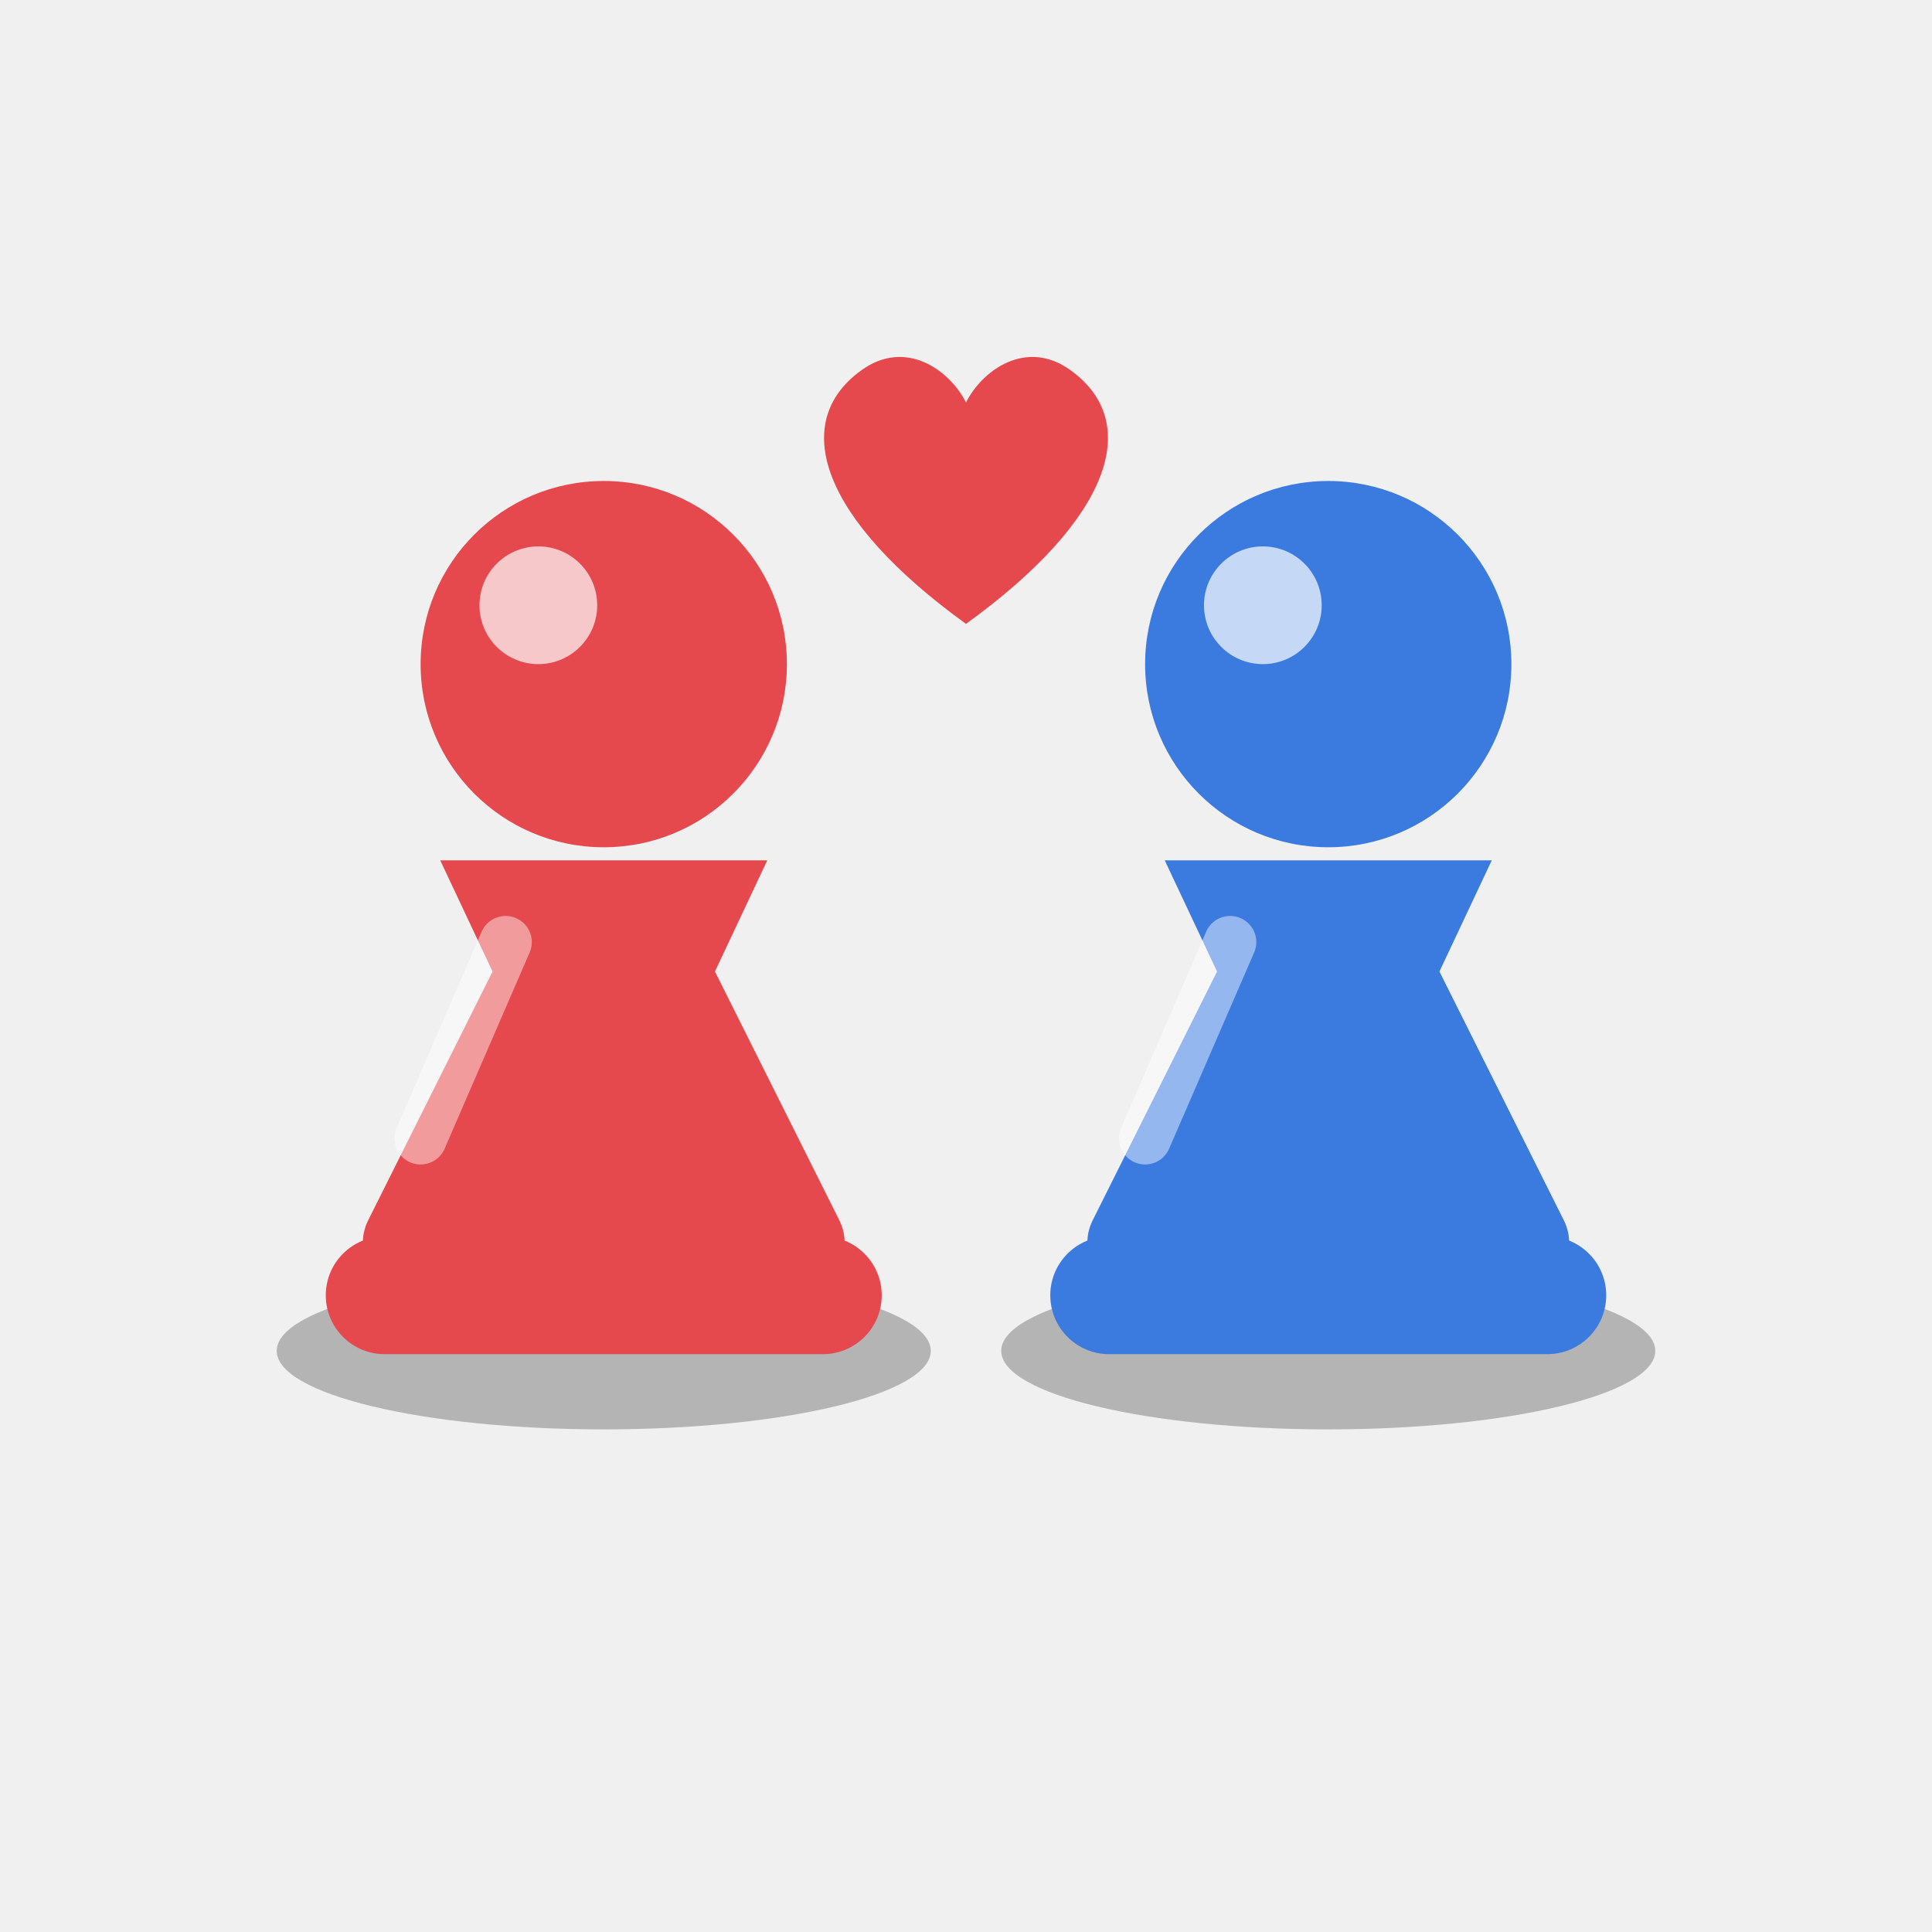
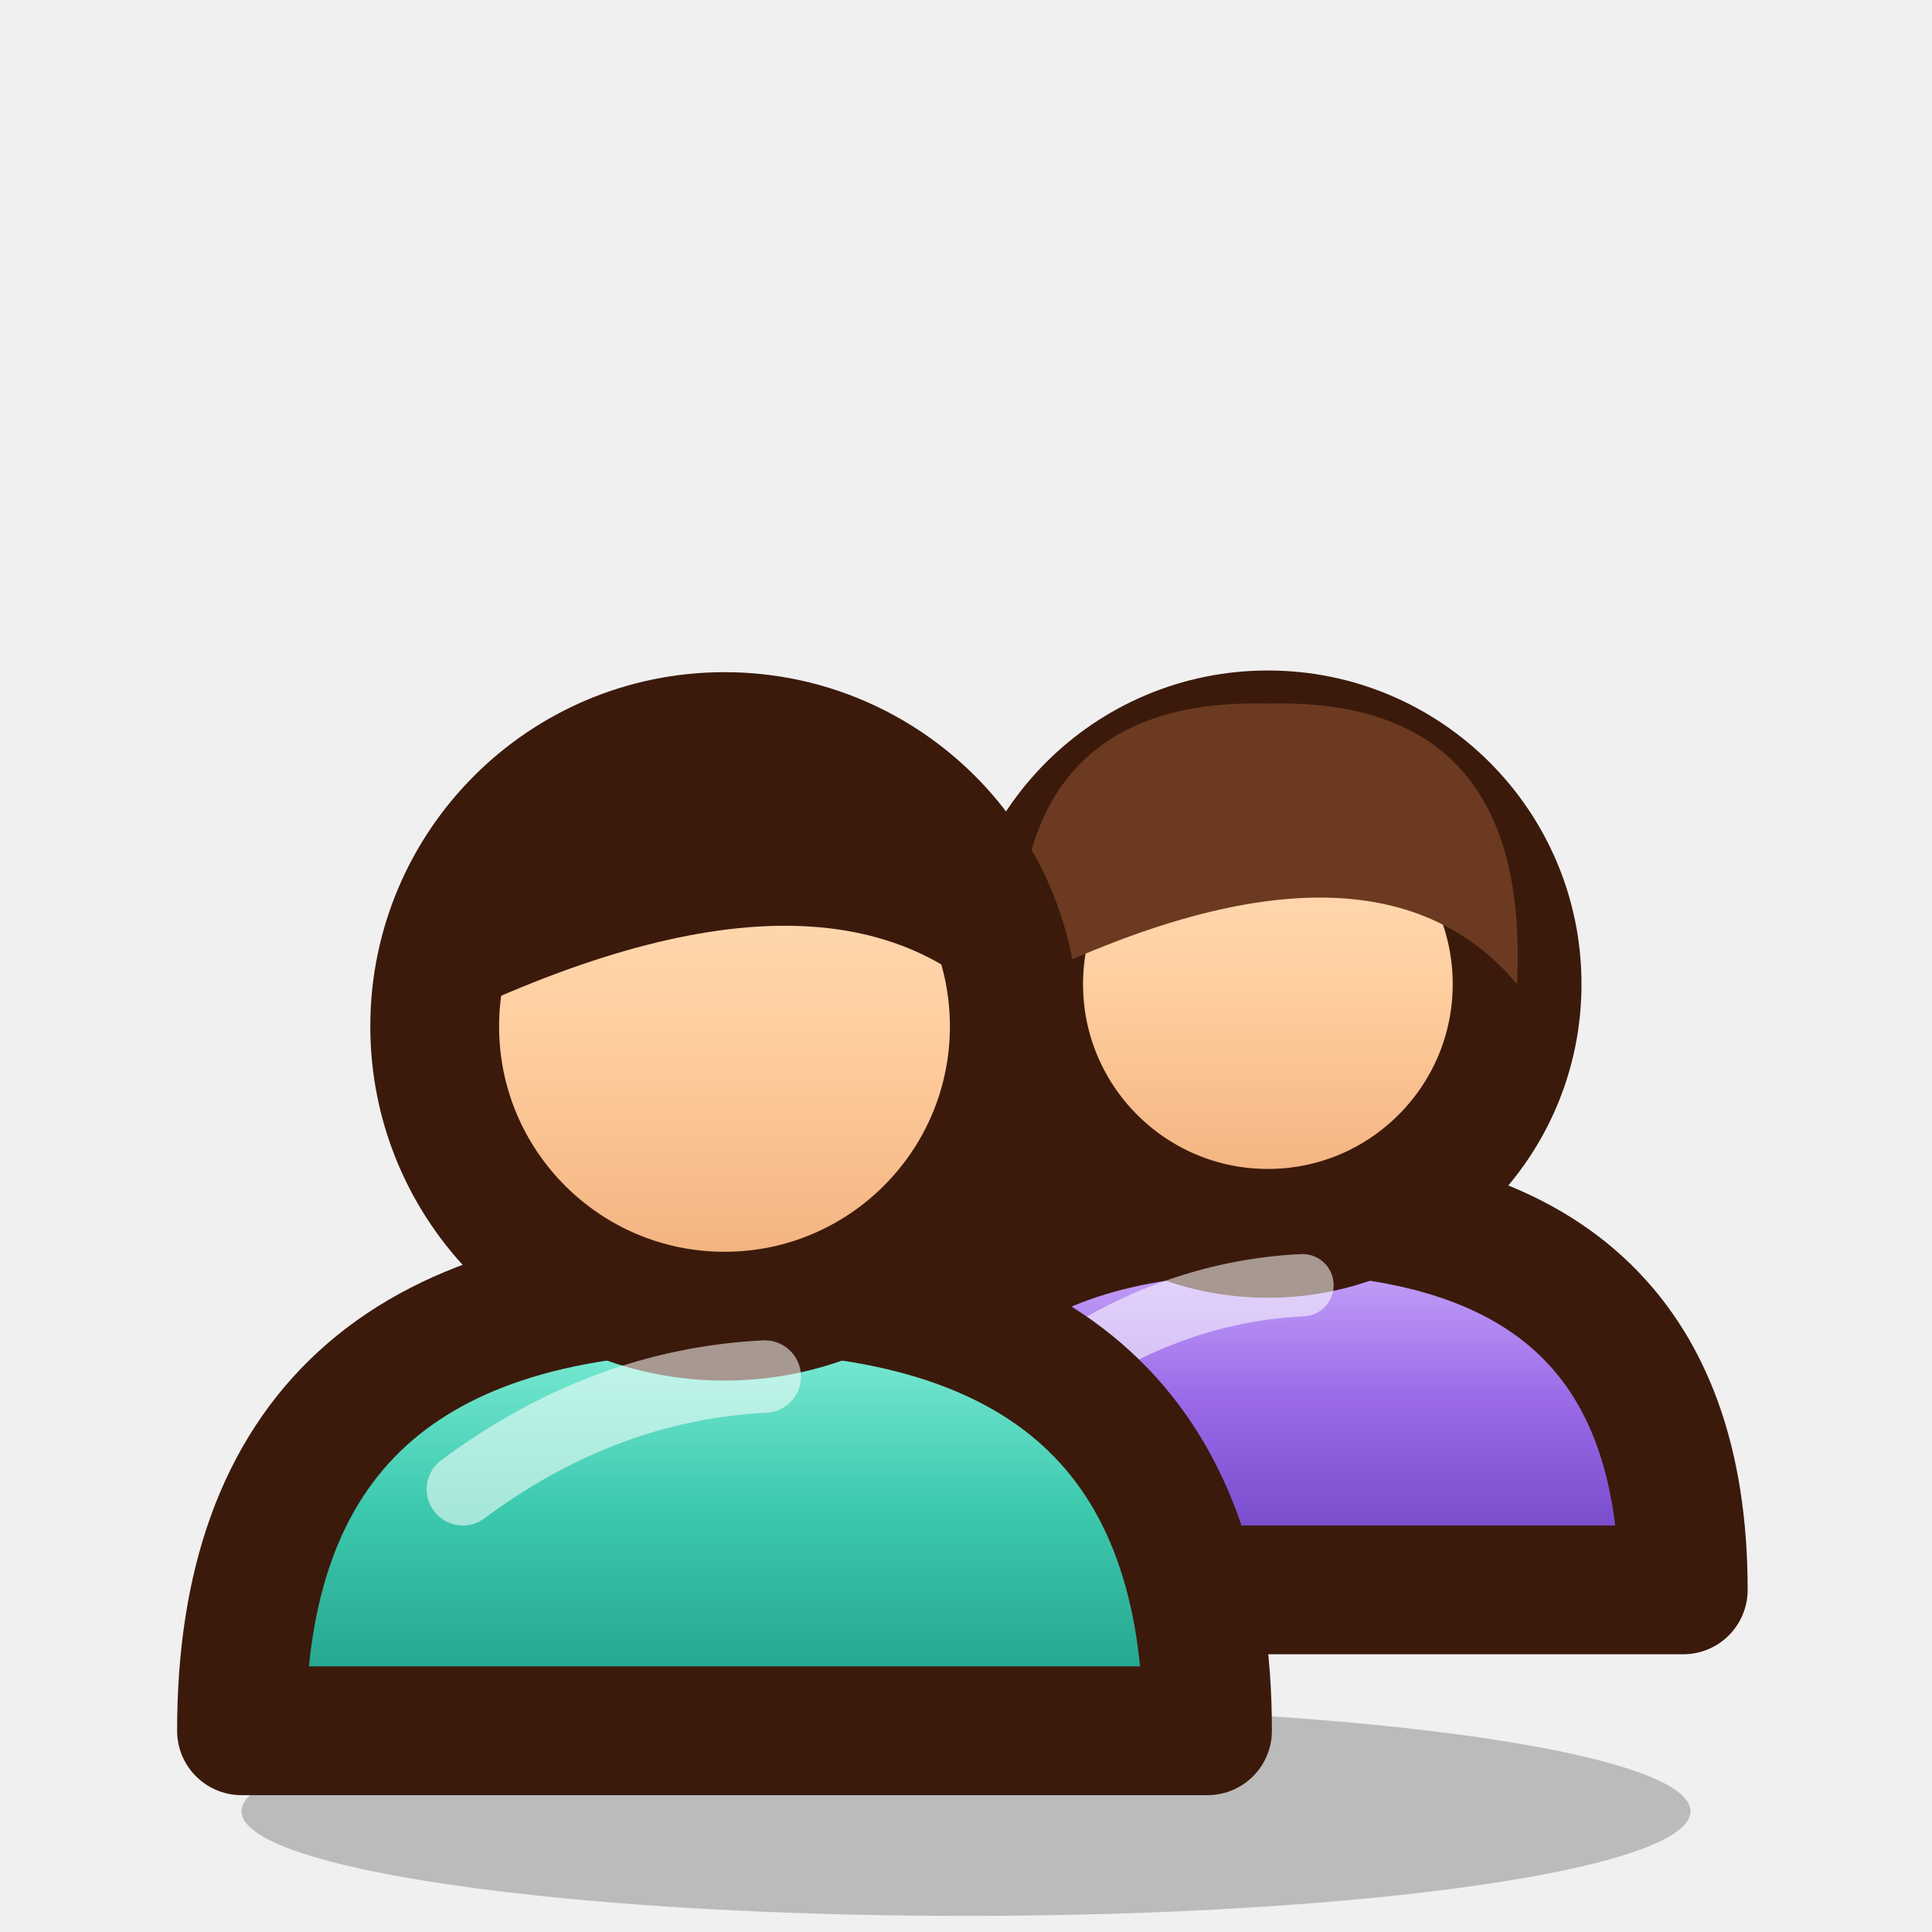
<svg xmlns="http://www.w3.org/2000/svg" width="192" height="192" viewBox="0 0 48 48">
-   <g transform="translate(2 10) scale(0.8125)">
-     <ellipse cx="16" cy="29" rx="10" ry="2.4" fill="#000" fill-opacity="0.25" />
-     <circle cx="16" cy="8" r="5.6" fill="#e5484d" />
-     <path d="M11 14h10l-1.6 3.4 3.8 7.6c.5 1-.2 2-1.3 2H10.1c-1.1 0-1.8-1-1.3-2l3.8-7.6z" fill="#e5484d" />
-     <rect x="7.5" y="25.5" width="17" height="3.6" rx="1.8" fill="#e5484d" />
-     <circle cx="14" cy="6.2" r="1.8" fill="#fff" opacity=".7" />
-     <path d="M13 16.5l-2.6 6" stroke="#fff" stroke-width="1.6" stroke-linecap="round" opacity=".45" />
-   </g>
-   <g transform="translate(20 10) scale(0.8125)">
-     <ellipse cx="16" cy="29" rx="10" ry="2.4" fill="#000" fill-opacity="0.25" />
-     <circle cx="16" cy="8" r="5.6" fill="#3b7be0" />
-     <path d="M11 14h10l-1.6 3.4 3.8 7.6c.5 1-.2 2-1.3 2H10.1c-1.1 0-1.8-1-1.3-2l3.8-7.6z" fill="#3b7be0" />
-     <rect x="7.5" y="25.5" width="17" height="3.6" rx="1.8" fill="#3b7be0" />
-     <circle cx="14" cy="6.2" r="1.8" fill="#fff" opacity=".7" />
-     <path d="M13 16.5l-2.6 6" stroke="#fff" stroke-width="1.6" stroke-linecap="round" opacity=".45" />
-   </g>
-   <path d="M24 15.5c-3.6-2.6-4.4-5-2.6-6.3 1.1-.8 2.2 0 2.6.8.4-.8 1.5-1.6 2.6-.8 1.8 1.3 1 3.7-2.6 6.3z" fill="#e5484d" />
+   <defs>
+     <linearGradient id="g_purple" x1="0" y1="0" x2="0" y2="1">
+       <stop offset="0" stop-color="#d6b8ff" />
+       <stop offset="0.5" stop-color="#9a6ae8" />
+       <stop offset="1" stop-color="#6a3fc0" />
+     </linearGradient>
+     <linearGradient id="g_skin" x1="0" y1="0" x2="0" y2="1">
+       <stop offset="0" stop-color="#ffe2c4" />
+       <stop offset="0.5" stop-color="#ffcfa0" />
+       <stop offset="1" stop-color="#f0ac78" />
+     </linearGradient>
+     <linearGradient id="g_teal" x1="0" y1="0" x2="0" y2="1">
+       <stop offset="0" stop-color="#8ff5e0" />
+       <stop offset="0.5" stop-color="#3cc9ae" />
+       <stop offset="1" stop-color="#1f9a84" />
+     </linearGradient>
+   </defs>
+   <ellipse cx="24" cy="45" rx="18" ry="2.6" fill="#000" fill-opacity="0.22" />
+   <path d="M21.18 39.50 Q21.18 30.04 31.50 30.04 Q41.82 30.04 41.82 39.50 Z" fill="url(#g_purple)" stroke="#3b1a0c" stroke-width="3.2" stroke-linejoin="round" stroke-linecap="round" />
+   <circle cx="31.5" cy="24.45" r="6.192" fill="url(#g_skin)" stroke="#3b1a0c" stroke-width="3.2" stroke-linejoin="round" stroke-linecap="round" />
+   <path d="M25.31 24.45 Q24.96 17.31 31.50 17.48 Q38.04 17.31 37.69 24.45 Q34.08 20.15 25.31 24.45 Z" fill="#6b3a20" />
+   <path d="M25.91 34.34 Q28.92 32.10 32.36 31.93" fill="none" stroke="#fff" stroke-opacity="0.55" stroke-width="1.548" stroke-linecap="round" />
+   <path d="M6.00 43.00 Q6.00 32.00 18.00 32.00 Q30.00 32.00 30.00 43.00 Z" fill="url(#g_teal)" stroke="#3b1a0c" stroke-width="3.2" stroke-linejoin="round" stroke-linecap="round" />
+   <circle cx="18" cy="25.5" r="7.2" fill="url(#g_skin)" stroke="#3b1a0c" stroke-width="3.2" stroke-linejoin="round" stroke-linecap="round" />
+   <path d="M10.80 25.50 Q10.40 17.20 18.00 17.40 Q25.60 17.20 25.20 25.50 Q21.00 20.50 10.80 25.50 Z" fill="#3b1a0c" />
+   <path d="M11.50 37.00 Q15.00 34.40 19.00 34.20" fill="none" stroke="#fff" stroke-opacity="0.55" stroke-width="1.8" stroke-linecap="round" />
</svg>
